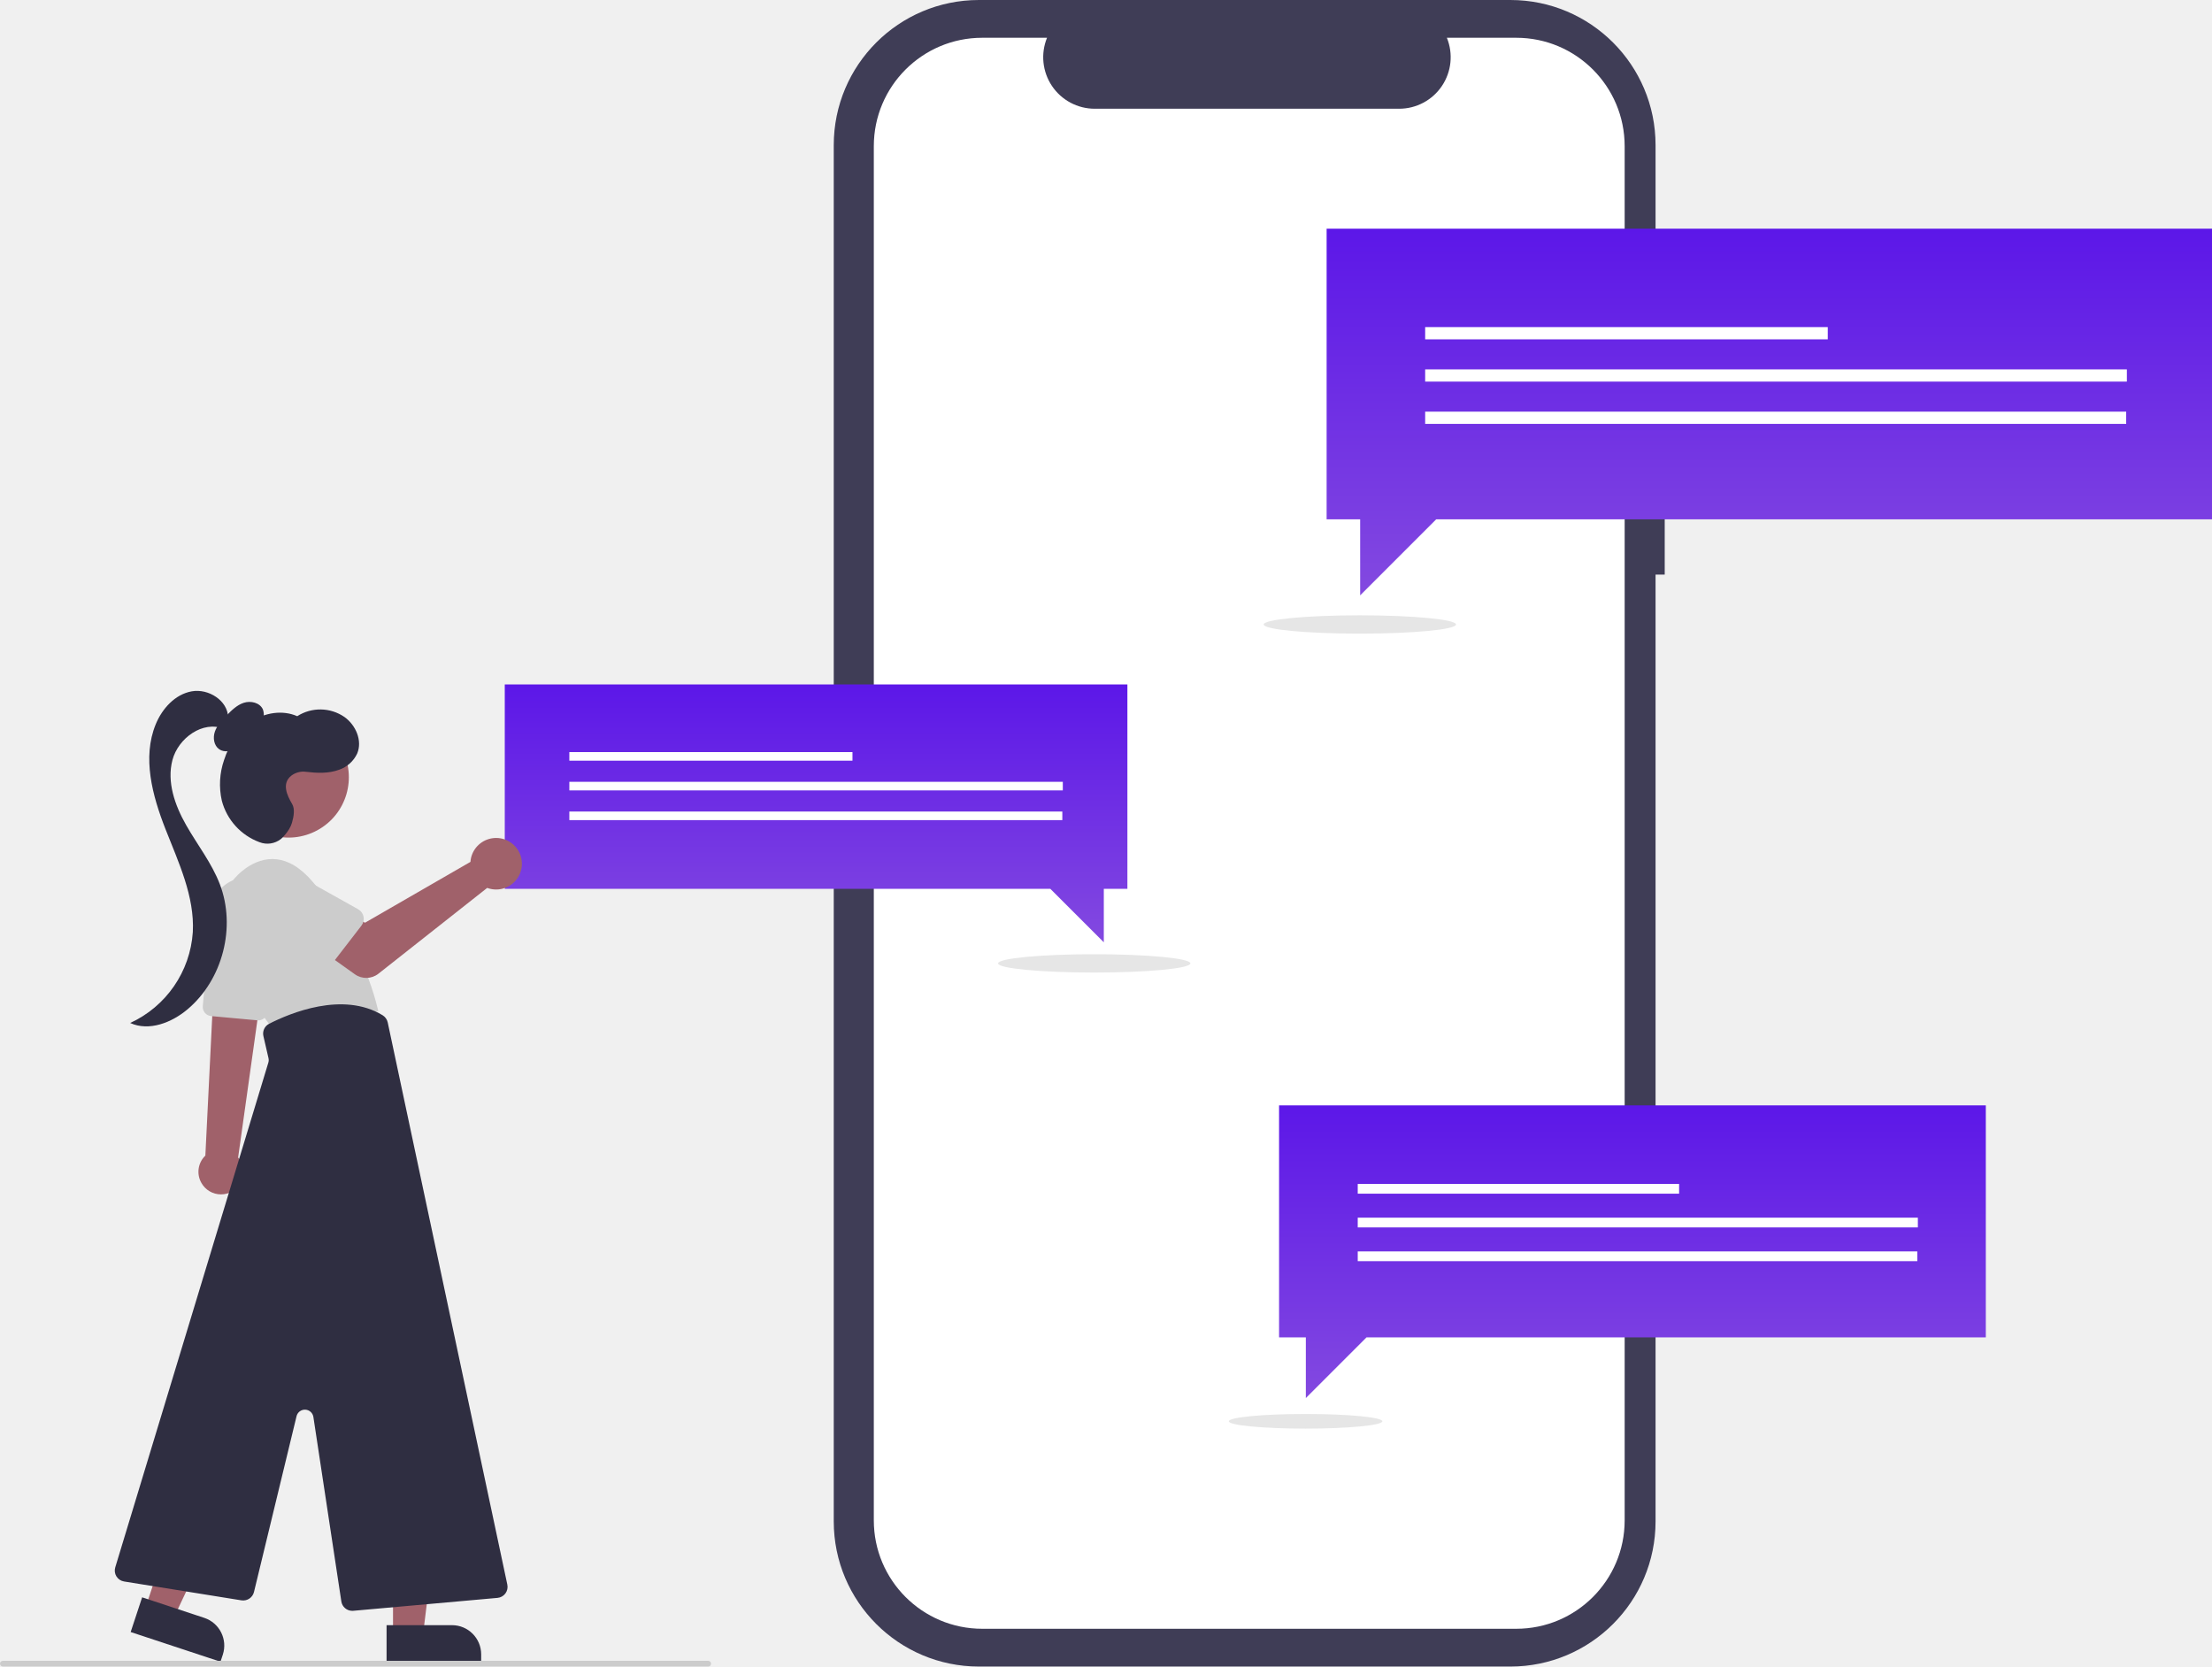
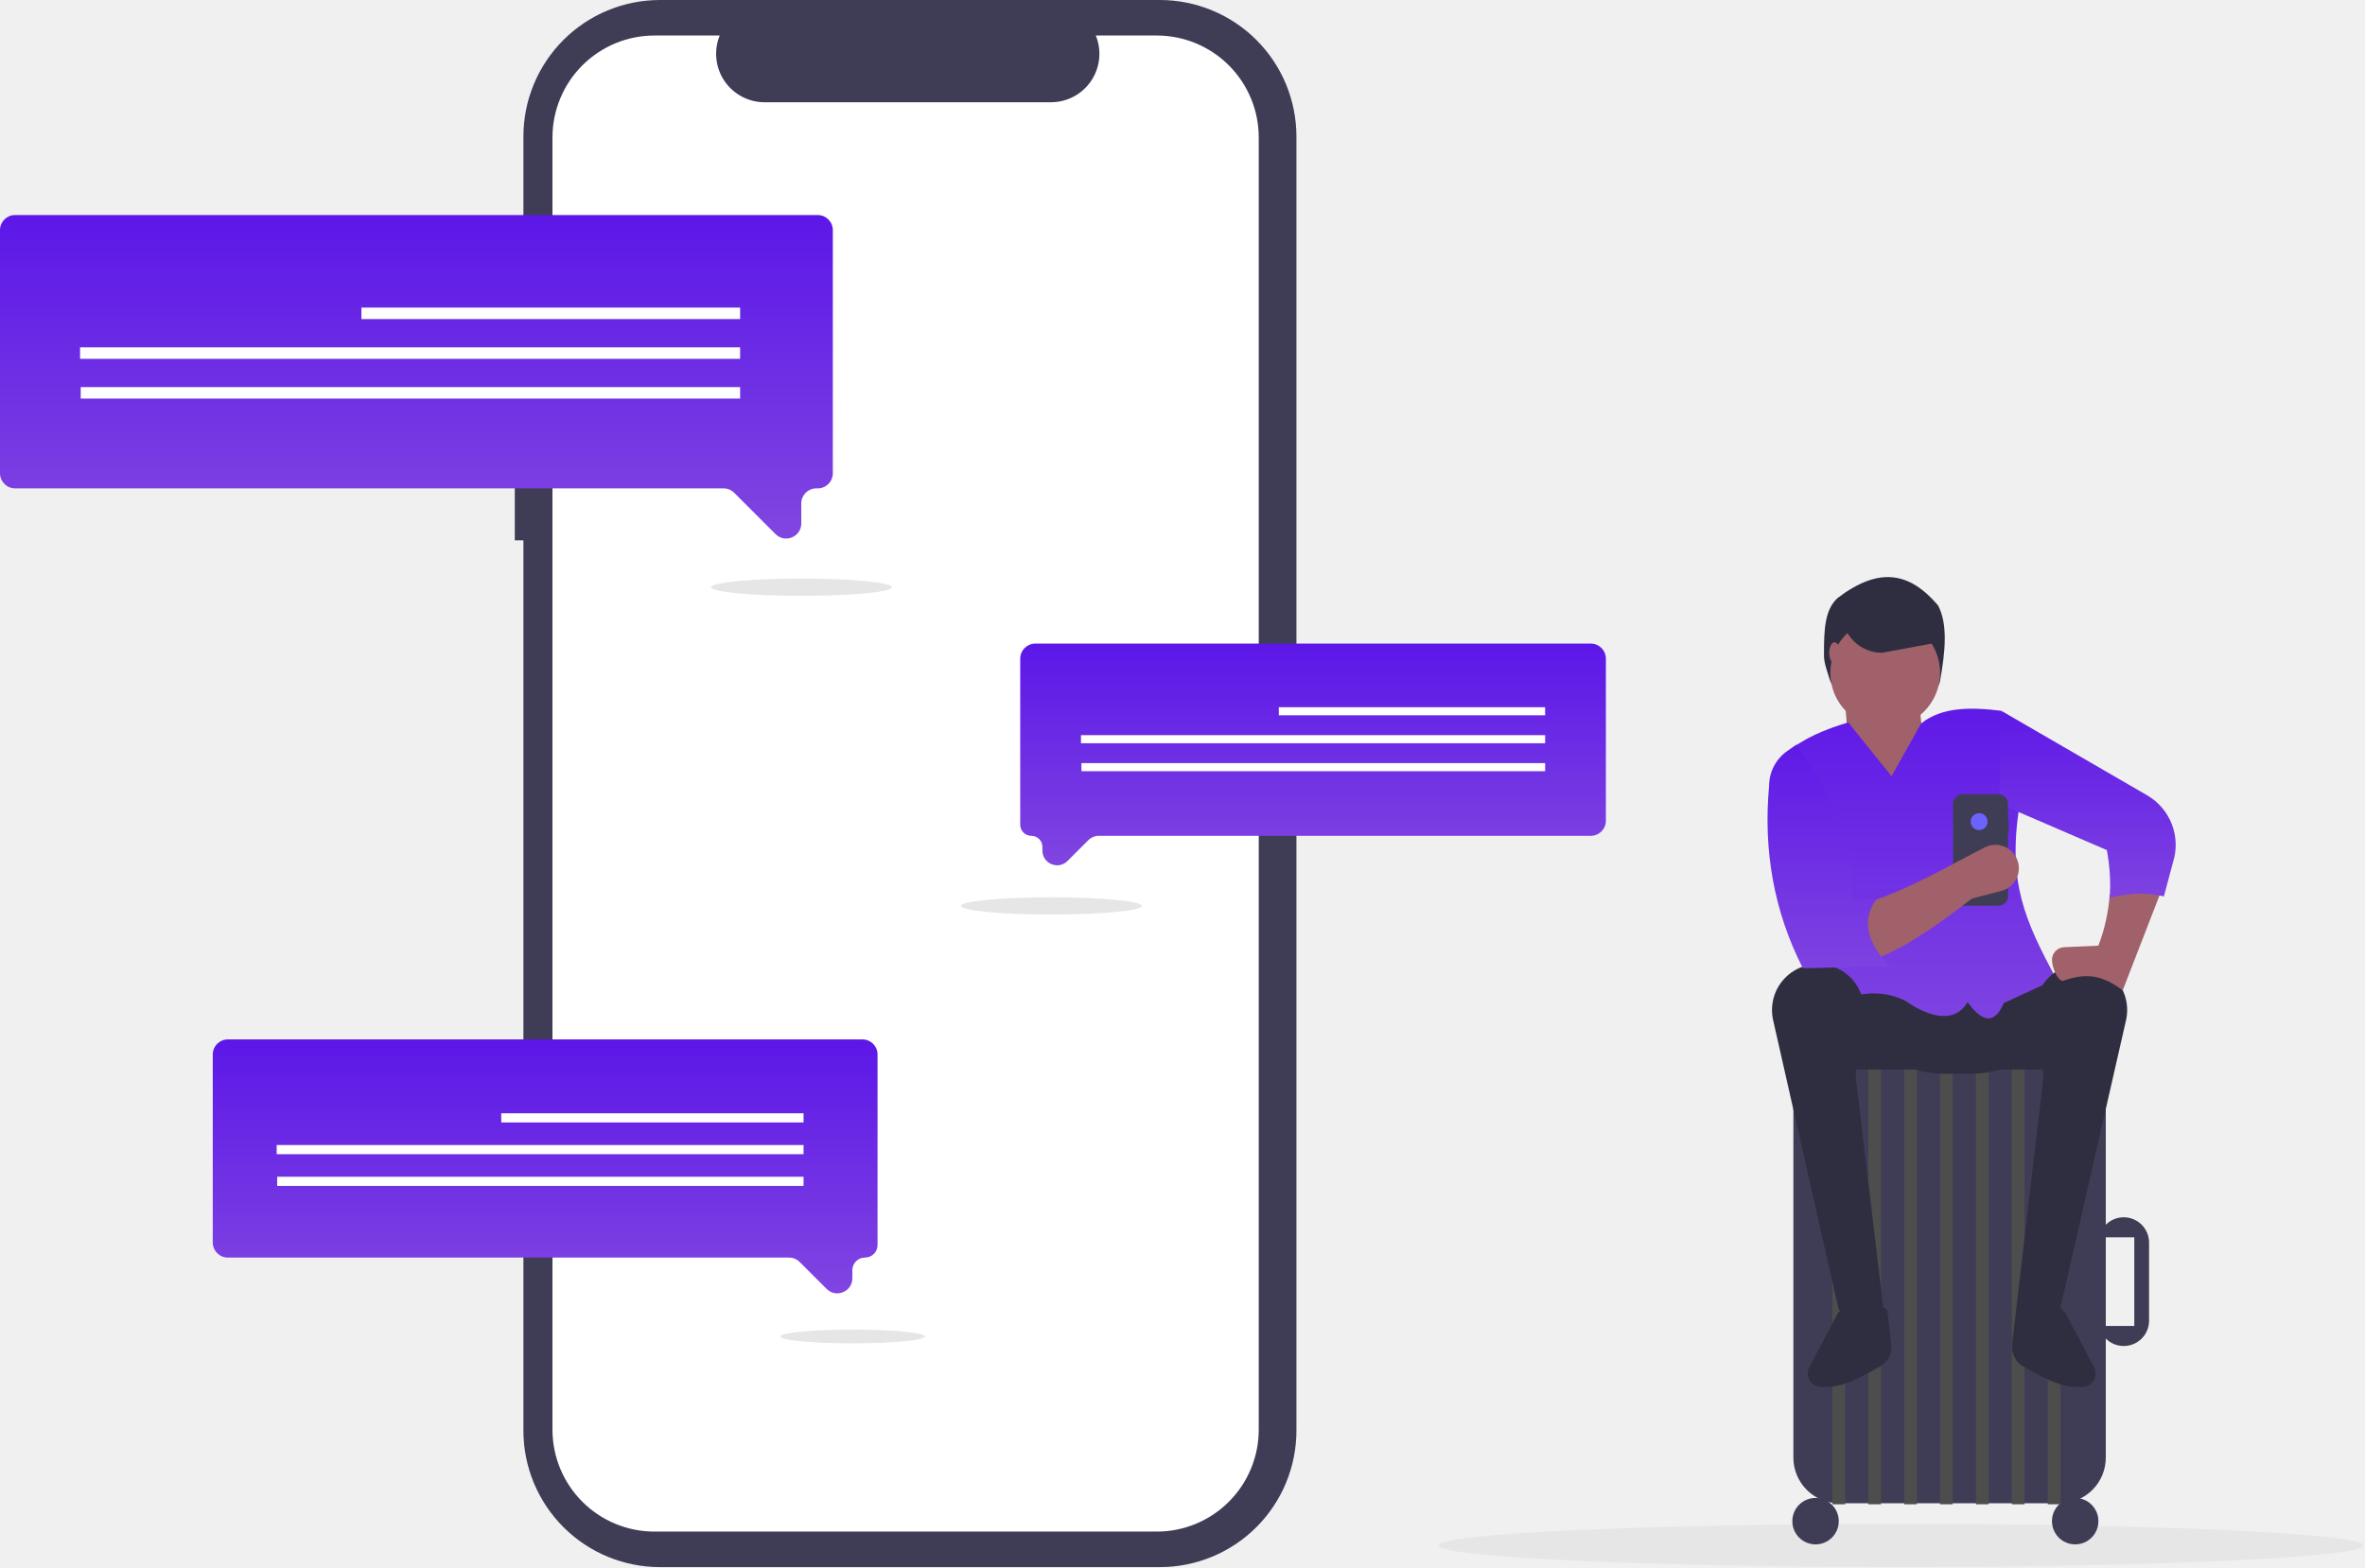
- <svg xmlns="http://www.w3.org/2000/svg" data-name="Layer 1" width="965.998" height="727.778" viewBox="0 0 965.998 727.778">
-   <linearGradient id="Gradient2" x1="0" x2="0" y1="0" y2="1">
-     <stop offset="0%" stop-color="#5c17e8" />
-     <stop offset="100%" stop-color="#8349e0" />
-   </linearGradient>
-   <path d="M843.996,259.058h-3.999V149.513a63.402,63.402,0,0,0-63.402-63.402H544.509a63.402,63.402,0,0,0-63.402,63.402V750.487A63.402,63.402,0,0,0,544.509,813.889H776.596a63.402,63.402,0,0,0,63.402-63.402V337.034h3.999Z" transform="translate(-117.0008 -86.11101)" fill="#3f3d56" />
-   <path d="M779.154,102.606h-30.295a22.495,22.495,0,0,1-20.827,30.991H595.072A22.495,22.495,0,0,1,574.245,102.606h-28.296a47.348,47.348,0,0,0-47.348,47.348V750.046a47.348,47.348,0,0,0,47.348,47.348H779.154a47.348,47.348,0,0,0,47.348-47.348h0V149.954A47.348,47.348,0,0,0,779.154,102.606Z" transform="translate(-117.0008 -86.11101)" fill="#fff" />
-   <ellipse cx="593.858" cy="272.708" rx="42" ry="4" fill="#e6e6e6" />
-   <polygon points="965.998 99.868 579.346 99.868 579.346 226.799 593.992 226.799 593.992 259.997 627.189 226.799 965.998 226.799 965.998 99.868" fill="url(#Gradient2)" />
-   <rect x="622.381" y="142.852" width="175.821" height="5.336" fill="#fff" />
-   <rect x="622.381" y="161.31" width="306.441" height="5.336" fill="#fff" />
-   <rect x="622.381" y="179.768" width="306.141" height="5.336" fill="#fff" />
-   <polygon points="867.219 482.708 558.58 482.708 558.58 584.029 570.271 584.029 570.271 610.528 596.77 584.029 867.219 584.029 867.219 482.708" fill="url(#Gradient2)" />
-   <rect x="592.932" y="517.019" width="140.346" height="4.259" fill="#fff" />
-   <rect x="592.932" y="531.753" width="244.612" height="4.259" fill="#fff" />
-   <rect x="592.932" y="546.487" width="244.372" height="4.259" fill="#fff" />
-   <ellipse cx="570.163" cy="620.675" rx="33.526" ry="3.193" fill="#e6e6e6" />
-   <ellipse cx="477.858" cy="420.708" rx="42" ry="4" fill="#e6e6e6" />
-   <polygon points="220.435 298.894 492.342 298.894 492.342 388.157 482.042 388.157 482.042 411.502 458.697 388.157 220.435 388.157 220.435 298.894" fill="url(#Gradient2)" />
-   <rect x="248.638" y="328.435" width="123.643" height="3.752" fill="#fff" />
-   <rect x="248.638" y="341.416" width="215.499" height="3.752" fill="#fff" />
-   <rect x="248.638" y="354.396" width="215.288" height="3.752" fill="#fff" />
-   <path d="M204.985,602.74a9.789,9.789,0,1,0,16.929-9.832,10.536,10.536,0,0,0-.922-1.308l8.234-58.689.247-1.758,1.673-11.976.247-1.726-.911.043-15.953.729-4.278.193-.536,10.925-3.034,61.423A9.775,9.775,0,0,0,204.985,602.74Z" transform="translate(-117.0008 -86.11101)" fill="#a0616a" />
-   <path d="M229.426,531.687l-20.258-1.858a3.999,3.999,0,0,1-3.607-4.328l3.757-42.127a15.36,15.36,0,1,1,30.495,3.6l-6.074,41.321a3.992,3.992,0,0,1-3.944,3.41C229.673,531.704,229.55,531.699,229.426,531.687Z" transform="translate(-117.0008 -86.11101)" fill="#ccc" />
-   <path d="M214.073,497.651a28.215,28.215,0,0,1,10.377-32.473c7.639-5.227,18.093-7.103,29.35,6.299C276.315,498.281,282.212,527.765,282.212,527.765l-46.102,7.505S220.43,516.106,214.073,497.651Z" transform="translate(-117.0008 -86.11101)" fill="#ccc" />
-   <polygon points="171.635 713.464 184.779 713.464 191.032 662.764 171.633 662.765 171.635 713.464" fill="#a0616a" />
-   <path d="M285.819,795.819H327.13a0,0,0,0,1,0,0V811.78a0,0,0,0,1,0,0H298.566a12.747,12.747,0,0,1-12.747-12.747v-3.214A0,0,0,0,1,285.819,795.819Z" transform="translate(495.9852 1521.474) rotate(179.9974)" fill="#2f2e41" />
-   <polygon points="63.569 702.001 76.049 706.126 97.899 659.951 79.48 653.863 63.569 702.001" fill="#a0616a" />
-   <path d="M175.526,789.741h41.311a0,0,0,0,1,0,0V805.702a0,0,0,0,1,0,0H188.273a12.747,12.747,0,0,1-12.747-12.747V789.741A0,0,0,0,1,175.526,789.741Z" transform="translate(15.10144 1530.598) rotate(-161.7098)" fill="#2f2e41" />
-   <circle cx="243.011" cy="425.552" r="26.333" transform="translate(-291.3413 82.60127) rotate(-28.66321)" fill="#a0616a" />
-   <path d="M266.067,785.461l-12.207-80.566a3.752,3.752,0,0,0-7.357-.321l-18.589,76.779a4.86,4.86,0,0,1-5.455,3.629l-51.275-8.241a4.825,4.825,0,0,1-3.852-6.165l66.86-220.429a3.755,3.755,0,0,0,.065-1.932l-2.226-9.646a4.807,4.807,0,0,1,2.495-5.375c9.104-4.646,32.159-14.303,49.567-3.724a4.879,4.879,0,0,1,2.229,3.138L338.553,778.092a4.825,4.825,0,0,1-4.289,5.81l-62.996,5.641q-.218.019-.432.019A4.833,4.833,0,0,1,266.067,785.461Z" transform="translate(-117.0008 -86.11101)" fill="#2f2e41" />
-   <path d="M225.55,406.947a19.921,19.921,0,0,0,5.206-4.524,6.757,6.757,0,0,0,1.04-6.537c-1.33-2.935-5.284-3.865-8.347-2.864s-5.43,3.401-7.669,5.718c-1.972,2.042-4,4.173-4.936,6.853s-.455,6.077,1.872,7.703c2.283,1.596,5.566.942,7.762-.771s3.556-4.257,4.852-6.722Z" transform="translate(-117.0008 -86.11101)" fill="#2f2e41" />
-   <path d="M216.631,399.444c-.146-7.42-8.603-12.74-15.907-11.425s-12.918,7.542-15.728,14.411c-5.938,14.512-1.48,31.07,4.241,45.669s12.801,29.419,11.967,45.076a47.094,47.094,0,0,1-27.356,39.674c8.243,3.736,18.096-.124,25.023-5.948,15.383-12.936,21.321-35.966,14.11-54.727-3.556-9.254-9.824-17.17-14.717-25.792s-8.483-18.782-5.957-28.368,13.278-17.35,22.469-13.637Z" transform="translate(-117.0008 -86.11101)" fill="#2f2e41" />
-   <path d="M244.59,437.238c-2.295-3.879-4.613-8.972-.416-12.363a8.646,8.646,0,0,1,6.487-1.715c4.731.57,9.882.805,14.461-.913a13.556,13.556,0,0,0,7.864-7.066c2.364-5.601-.596-12.407-5.538-15.947a18.654,18.654,0,0,0-20.647-.365c-6.4-2.827-14.166-1.57-19.981,2.322s-9.794,10.124-11.955,16.779a32.386,32.386,0,0,0-.989,17.813,26.474,26.474,0,0,0,16.422,18.097,9.533,9.533,0,0,0,9.416-1.397s3.629-3.168,4.765-6.984C245.35,442.566,245.817,439.31,244.59,437.238Z" transform="translate(-117.0008 -86.11101)" fill="#2f2e41" />
-   <path d="M322.709,460.734a11.284,11.284,0,0,0-.257,1.758l-46.057,26.57-11.195-6.445-11.934,15.624,18.709,13.335a8.577,8.577,0,0,0,10.291-.251l47.492-37.467a11.254,11.254,0,1,0-7.05-13.125Z" transform="translate(-117.0008 -86.11101)" fill="#a0616a" />
-   <path d="M274.856,490.321,259.971,509.613a4.825,4.825,0,0,1-7.295.4l-16.851-17.499a13.399,13.399,0,0,1,16.432-21.169l21.135,11.818a4.825,4.825,0,0,1,1.464,7.158Z" transform="translate(-117.0008 -86.11101)" fill="#ccc" />
-   <path d="M426.274,813.889H118.253a1.252,1.252,0,0,1,0-2.504h308.021a1.252,1.252,0,0,1,0,2.504Z" transform="translate(-117.0008 -86.11101)" fill="#ccc" />
+ <svg xmlns="http://www.w3.org/2000/svg" width="1098" height="728" viewBox="0 0 1098 728" fill="none">
+   <path d="M239.002 172.947H243.001V63.402C243.001 46.587 249.681 30.46 261.571 18.57C273.461 6.68 289.588 2.12175e-05 306.403 2.27928e-10H538.49C546.816 -2.23245e-05 555.06 1.64 562.753 4.826C570.445 8.012 577.434 12.682 583.322 18.57C589.209 24.457 593.879 31.447 597.065 39.139C600.252 46.831 601.892 55.076 601.892 63.402V664.376C601.892 672.702 600.252 680.947 597.066 688.639C593.879 696.331 589.209 703.321 583.322 709.208C577.434 715.095 570.445 719.766 562.753 722.952C555.06 726.138 546.816 727.778 538.49 727.778H306.403C289.588 727.778 273.462 721.098 261.571 709.208C249.681 697.318 243.001 681.191 243.001 664.376V250.923H239.002L239.002 172.947Z" fill="#3F3D56" />
+   <path d="M303.845 16.495H334.14C332.747 19.911 332.215 23.617 332.591 27.286C332.968 30.956 334.241 34.477 336.298 37.538C338.356 40.6 341.135 43.108 344.391 44.843C347.646 46.578 351.278 47.485 354.967 47.486H487.926C491.615 47.485 495.248 46.578 498.503 44.843C501.759 43.109 504.538 40.6 506.595 37.538C508.653 34.477 509.926 30.956 510.302 27.286C510.679 23.617 510.147 19.911 508.754 16.495H537.049C549.607 16.495 561.65 21.483 570.529 30.363C579.409 39.242 584.397 51.285 584.397 63.843V663.935C584.397 670.153 583.172 676.31 580.793 682.055C578.414 687.799 574.926 693.019 570.529 697.415C566.133 701.812 560.913 705.3 555.169 707.679C549.424 710.059 543.267 711.283 537.049 711.283H303.845C297.627 711.283 291.47 710.059 285.726 707.679C279.981 705.3 274.762 701.812 270.365 697.415C265.968 693.019 262.481 687.799 260.101 682.055C257.722 676.31 256.497 670.153 256.497 663.935V663.935V63.843C256.497 57.625 257.722 51.468 260.101 45.724C262.481 39.979 265.968 34.76 270.365 30.363C274.762 25.966 279.981 22.479 285.726 20.099C291.47 17.72 297.627 16.495 303.845 16.495V16.495Z" fill="white" />
+   <path d="M372.14 276.708C348.944 276.708 330.14 274.917 330.14 272.708C330.14 270.499 348.944 268.708 372.14 268.708C395.336 268.708 414.14 270.499 414.14 272.708C414.14 274.917 395.336 276.708 372.14 276.708Z" fill="#E6E6E6" />
+   <path d="M0 106.868C0 103.002 3.134 99.868 7 99.868H379.652C383.518 99.868 386.652 103.002 386.652 106.868V219.799C386.652 223.665 383.518 226.799 379.652 226.799H379.006C375.14 226.799 372.006 229.933 372.006 233.799V243.097C372.006 249.334 364.466 252.457 360.056 248.047L340.859 228.849C339.546 227.537 337.766 226.799 335.909 226.799H7C3.134 226.799 0 223.665 0 219.799V106.868Z" fill="url(#paint0_linear_69_200)" />
+   <path d="M167.796 142.852H343.617V148.187H167.796V142.852Z" fill="white" />
+   <path d="M37.176 161.31H343.617V166.645H37.176V161.31Z" fill="white" />
+   <path d="M37.476 179.768H343.617V185.103H37.476V179.768Z" fill="white" />
+   <path d="M98.779 489.708C98.779 485.842 101.913 482.708 105.779 482.708H400.418C404.284 482.708 407.418 485.842 407.418 489.708V578.184C407.418 581.412 404.801 584.029 401.572 584.029V584.029C398.344 584.029 395.727 586.646 395.727 589.874V593.629C395.727 599.865 388.187 602.988 383.777 598.578L371.278 586.079C369.965 584.766 368.185 584.029 366.328 584.029H105.779C101.913 584.029 98.779 580.895 98.779 577.029V489.708Z" fill="url(#paint1_linear_69_200)" />
+   <path d="M232.72 517.019H373.066V521.278H232.72V517.019Z" fill="white" />
+   <path d="M128.455 531.753H373.066V536.012H128.455V531.753Z" fill="white" />
+   <path d="M128.694 546.487H373.066V550.746H128.694V546.487Z" fill="white" />
+   <path d="M395.835 623.868C377.319 623.868 362.309 622.438 362.309 620.675C362.309 618.911 377.319 617.482 395.835 617.482C414.35 617.482 429.36 618.911 429.36 620.675C429.36 622.438 414.35 623.868 395.835 623.868Z" fill="#E6E6E6" />
+   <path d="M488.14 424.708C464.944 424.708 446.14 422.917 446.14 420.708C446.14 418.499 464.944 416.708 488.14 416.708C511.336 416.708 530.14 418.499 530.14 420.708C530.14 422.917 511.336 424.708 488.14 424.708Z" fill="#E6E6E6" />
+   <path d="M745.563 305.894C745.563 302.028 742.429 298.894 738.563 298.894H480.656C476.79 298.894 473.656 302.028 473.656 305.894V383.007C473.656 385.851 475.962 388.157 478.806 388.157V388.157C481.65 388.157 483.956 390.463 483.956 393.307V394.995C483.956 401.086 491.321 404.137 495.628 399.83L505.251 390.207C506.563 388.895 508.344 388.157 510.2 388.157H738.563C742.429 388.157 745.563 385.023 745.563 381.157V305.894Z" fill="url(#paint2_linear_69_200)" />
+   <path d="M593.717 328.436H717.36V332.188H593.717V328.436Z" fill="white" />
+   <path d="M501.86 341.416H717.36V345.168H501.86V341.416Z" fill="white" />
+   <path d="M502.071 354.396H717.36V358.148H502.071V354.396Z" fill="white" />
+   <path d="M882.726 727.719C1001.32 727.719 1097.45 723.242 1097.45 717.719C1097.45 712.196 1001.32 707.719 882.726 707.719C764.136 707.719 668 712.196 668 717.719C668 723.242 764.136 727.719 882.726 727.719Z" fill="#E6E6E6" />
+   <path d="M985.988 565.315C983.295 565.316 980.684 566.24 978.591 567.935C976.497 569.63 975.049 571.991 974.488 574.625H990.889V615.786H974.488C975.093 618.628 976.729 621.145 979.08 622.853C981.431 624.56 984.331 625.336 987.221 625.032C990.111 624.727 992.785 623.364 994.729 621.204C996.673 619.045 997.749 616.242 997.749 613.336V577.075C997.749 575.531 997.445 574.002 996.854 572.575C996.263 571.148 995.396 569.852 994.304 568.759C993.212 567.667 991.916 566.801 990.489 566.21C989.062 565.619 987.533 565.315 985.988 565.315V565.315Z" fill="#3F3D56" />
+   <path d="M853.759 493.283C848.153 493.29 842.779 495.519 838.815 499.483C834.851 503.447 832.621 508.822 832.615 514.427V676.964C832.621 682.57 834.851 687.944 838.815 691.908C842.779 695.872 848.153 698.102 853.759 698.108H956.514C962.12 698.102 967.494 695.872 971.458 691.908C975.422 687.944 977.652 682.57 977.658 676.964V514.427C977.652 508.822 975.422 503.447 971.458 499.483C967.494 495.519 962.12 493.29 956.514 493.283H853.759Z" fill="#3F3D56" />
+   <path d="M842.905 717.219C848.859 717.219 853.685 712.392 853.685 706.438C853.685 700.485 848.859 695.658 842.905 695.658C836.951 695.658 832.125 700.485 832.125 706.438C832.125 712.392 836.951 717.219 842.905 717.219Z" fill="#3F3D56" />
+   <path d="M963.448 717.219C969.402 717.219 974.228 712.392 974.228 706.438C974.228 700.485 969.402 695.658 963.448 695.658C957.494 695.658 952.668 700.485 952.668 706.438C952.668 712.392 957.494 717.219 963.448 717.219Z" fill="#3F3D56" />
+   <path d="M856.625 491.813H850.745V698.598H856.625V491.813Z" fill="#4D4D4D" />
+   <path d="M873.286 491.813H867.406V698.598H873.286V491.813Z" fill="#4D4D4D" />
+   <path d="M889.946 491.813H884.066V698.598H889.946V491.813Z" fill="#4D4D4D" />
+   <path d="M906.606 491.813H900.726V698.598H906.606V491.813Z" fill="#4D4D4D" />
+   <path d="M923.267 491.813H917.387V698.598H923.267V491.813Z" fill="#4D4D4D" />
+   <path d="M939.927 491.813H934.047V698.598H939.927V491.813Z" fill="#4D4D4D" />
+   <path d="M956.588 491.813H950.708V698.598H956.588V491.813Z" fill="#4D4D4D" />
+   <path d="M955.008 476.133C958.85 469.597 960.876 462.154 960.875 454.572H856.748C856.747 462.154 858.773 469.597 862.615 476.133H841.435C841.435 487.499 851.033 496.713 862.873 496.713H889.109C893.517 498.018 898.09 498.678 902.686 498.673H914.937C919.533 498.678 924.107 498.018 928.514 496.713H954.75C966.59 496.713 976.188 487.499 976.188 476.133H955.008Z" fill="#2F2E41" />
+   <path d="M878.092 624.606C878.285 626.696 877.841 628.795 876.817 630.626C875.794 632.458 874.239 633.937 872.358 634.867L872.306 634.896C862.504 640.487 854.484 644.876 844.966 644.067C844.007 643.982 843.08 643.677 842.258 643.175C841.436 642.673 840.741 641.989 840.228 641.174C839.714 640.36 839.395 639.438 839.296 638.48C839.197 637.523 839.32 636.555 839.656 635.653L853.195 609.906C861.06 600.743 866.602 600.734 876.226 608.436L878.092 624.606Z" fill="#2F2E41" />
+   <path d="M934.141 624.606C933.948 626.696 934.392 628.795 935.416 630.626C936.439 632.458 937.994 633.937 939.875 634.867L939.927 634.896C949.729 640.487 957.749 644.876 967.267 644.067C968.226 643.982 969.153 643.677 969.975 643.175C970.797 642.673 971.492 641.989 972.005 641.174C972.519 640.36 972.838 639.438 972.937 638.48C973.036 637.523 972.913 636.555 972.577 635.653L959.038 609.906C951.173 600.743 945.631 600.734 936.007 608.436L934.141 624.606Z" fill="#2F2E41" />
+   <path d="M894.793 321.289H857.12C855.413 321.292 853.751 320.745 852.38 319.729C851.008 318.713 850.001 317.282 849.506 315.648C848.346 311.782 846.849 308.031 846.825 304.629C846.733 291.424 847.389 283.019 853.195 277.678C872.541 263.008 886.559 265.707 899.746 281.108C904.376 289.712 903.187 302.554 900.683 316.354C900.435 317.736 899.71 318.987 898.633 319.889C897.557 320.792 896.198 321.287 894.793 321.289Z" fill="#2F2E41" />
+   <path d="M875.246 337.95C889.318 337.95 900.726 326.541 900.726 312.469C900.726 298.396 889.318 286.988 875.246 286.988C861.173 286.988 849.765 298.396 849.765 312.469C849.765 326.541 861.173 337.95 875.246 337.95Z" fill="#A0616A" />
+   <path d="M894.846 363.43L859.565 364.41L856.625 326.189L890.926 325.209L894.846 363.43Z" fill="#A0616A" />
+   <path d="M954.628 454.572L930.283 465.841C926.204 475.518 920.58 475.239 913.467 465.353C906.677 477.244 892.053 470.118 884.908 464.924C880.302 462.577 875.208 461.348 870.039 461.337C864.87 461.327 859.771 462.534 855.155 464.863L829.185 349.71C837.19 342.828 847.857 338.505 858.095 335.5L878.186 360.49L891.906 335.99C901.442 328.322 914.837 328.308 929.147 330.109L937.502 374.779C931.992 410.015 940.278 427.689 954.628 454.572Z" fill="url(#paint3_linear_69_200)" />
+   <path d="M874.266 606.476L853.685 608.436L823.197 473.689C822.504 470.568 822.52 467.332 823.245 464.219C823.969 461.105 825.384 458.195 827.384 455.701C829.384 453.208 831.919 451.195 834.801 449.813C837.683 448.43 840.838 447.712 844.035 447.712V447.712C847.074 447.712 850.078 448.361 852.847 449.616C855.615 450.87 858.083 452.701 860.087 454.987C862.09 457.272 863.582 459.959 864.464 462.868C865.345 465.777 865.595 468.84 865.197 471.853L861.525 499.653L874.266 606.476Z" fill="#2F2E41" />
+   <path d="M936.007 608.436L956.588 607.456L987.076 473.689C987.769 470.568 987.753 467.332 987.029 464.219C986.304 461.105 984.889 458.195 982.889 455.701C980.889 453.208 978.354 451.195 975.472 449.813C972.59 448.43 969.435 447.712 966.238 447.712V447.712C963.199 447.712 960.195 448.361 957.426 449.616C954.658 450.87 952.19 452.701 950.186 454.987C948.183 457.272 946.691 459.959 945.809 462.868C944.928 465.777 944.678 468.84 945.076 471.853L948.748 499.653L936.007 608.436Z" fill="#2F2E41" />
+   <path d="M1002.9 415.057L985.499 459.962C975.984 452.688 968.312 451.695 957.758 455.553C954.84 455.147 952.668 448.732 952.668 445.786C952.668 444.267 953.253 442.806 954.303 441.708C955.352 440.609 956.785 439.958 958.303 439.889L974.228 439.165C977.142 431.536 978.913 423.518 979.483 415.371C987.125 413.203 995.204 413.095 1002.9 415.057V415.057Z" fill="#A0616A" />
+   <path d="M1004.61 416.351L1008.85 400.521C1010.7 394.731 1010.52 388.482 1008.34 382.81C1006.15 377.137 1002.09 372.383 996.83 369.335L929.147 330.109L928.167 373.23L978.148 394.791C979.529 402.127 979.977 409.609 979.483 417.058C987.28 414.741 996.793 414.249 1004.61 416.351Z" fill="url(#paint4_linear_69_200)" />
+   <path d="M900.236 298.258L873.776 303.159C871.33 303.159 868.909 302.677 866.65 301.741C864.391 300.805 862.338 299.434 860.609 297.705C858.88 295.976 857.508 293.923 856.573 291.664C855.637 289.405 855.155 286.983 855.155 284.538H901.216L900.236 298.258Z" fill="#2F2E41" />
+   <path d="M851.725 308.059C853.078 308.059 854.175 305.865 854.175 303.158C854.175 300.452 853.078 298.258 851.725 298.258C850.372 298.258 849.275 300.452 849.275 303.158C849.275 305.865 850.372 308.059 851.725 308.059Z" fill="#A0616A" />
+   <path d="M932.577 381.151H932.292V373.354C932.292 372.762 932.176 372.175 931.949 371.627C931.722 371.08 931.39 370.582 930.971 370.163C930.552 369.744 930.054 369.412 929.507 369.185C928.959 368.959 928.373 368.842 927.78 368.842H911.262C910.669 368.842 910.083 368.959 909.535 369.185C908.988 369.412 908.49 369.744 908.071 370.163C907.652 370.582 907.32 371.08 907.093 371.627C906.866 372.175 906.75 372.762 906.75 373.354V416.127C906.75 416.719 906.866 417.306 907.093 417.853C907.32 418.401 907.652 418.898 908.071 419.317C908.49 419.736 908.988 420.069 909.535 420.296C910.083 420.522 910.669 420.639 911.262 420.639H927.78C928.373 420.639 928.959 420.522 929.507 420.296C930.054 420.069 930.552 419.736 930.971 419.317C931.39 418.898 931.722 418.401 931.949 417.853C932.176 417.306 932.292 416.719 932.292 416.127V386.7H932.577V381.151Z" fill="#3F3D56" />
+   <path d="M918.857 385.481C921.022 385.481 922.777 383.726 922.777 381.561C922.777 379.396 921.022 377.641 918.857 377.641C916.692 377.641 914.937 379.396 914.937 381.561C914.937 383.726 916.692 385.481 918.857 385.481Z" fill="#6C63FF" />
+   <path d="M915.427 417.331C895.268 433.156 875.056 446.328 860.055 448.202L857.605 421.252C872.012 419.175 891.275 409.683 911.507 398.711L921.402 393.565C922.998 392.736 924.774 392.314 926.572 392.339C928.371 392.364 930.135 392.835 931.707 393.708C933.279 394.582 934.61 395.832 935.581 397.346C936.552 398.86 937.132 400.591 937.27 402.384V402.384C937.465 404.927 936.761 407.459 935.28 409.535C933.8 411.612 931.636 413.103 929.168 413.747L915.427 417.331Z" fill="#A0616A" />
+   <path d="M877.206 448.692L837.025 449.672C823.505 423.148 818.598 394.845 821.344 364.96C821.344 361.767 822.119 358.621 823.601 355.792C825.083 352.963 827.229 350.536 829.854 348.718L834.085 345.79C852.172 372.64 863.391 397.575 859.565 418.311L871.326 417.331C863.71 427.61 867.235 438.092 877.206 448.692Z" fill="url(#paint5_linear_69_200)" />
+   <defs>
+     <linearGradient id="paint0_linear_69_200" x1="386.652" y1="99.868" x2="386.652" y2="259.997" gradientUnits="userSpaceOnUse">
+       <stop stop-color="#5C17E8" />
+       <stop offset="1" stop-color="#8349E0" />
+     </linearGradient>
+     <linearGradient id="paint1_linear_69_200" x1="407.418" y1="482.708" x2="407.418" y2="610.528" gradientUnits="userSpaceOnUse">
+       <stop stop-color="#5C17E8" />
+       <stop offset="1" stop-color="#8349E0" />
+     </linearGradient>
+     <linearGradient id="paint2_linear_69_200" x1="745.563" y1="298.894" x2="745.563" y2="411.502" gradientUnits="userSpaceOnUse">
+       <stop stop-color="#5C17E8" />
+       <stop offset="1" stop-color="#8349E0" />
+     </linearGradient>
+     <linearGradient id="paint3_linear_69_200" x1="891.906" y1="329.129" x2="891.906" y2="472.936" gradientUnits="userSpaceOnUse">
+       <stop stop-color="#5F1AE7" />
+       <stop offset="1" stop-color="#7E42E1" />
+     </linearGradient>
+     <linearGradient id="paint4_linear_69_200" x1="969.143" y1="330.109" x2="969.143" y2="417.058" gradientUnits="userSpaceOnUse">
+       <stop stop-color="#5F1AE7" />
+       <stop offset="1" stop-color="#7E42E1" />
+     </linearGradient>
+     <linearGradient id="paint5_linear_69_200" x1="848.908" y1="345.79" x2="848.908" y2="449.672" gradientUnits="userSpaceOnUse">
+       <stop stop-color="#5F1AE7" />
+       <stop offset="1" stop-color="#7E42E1" />
+     </linearGradient>
+   </defs>
</svg>
